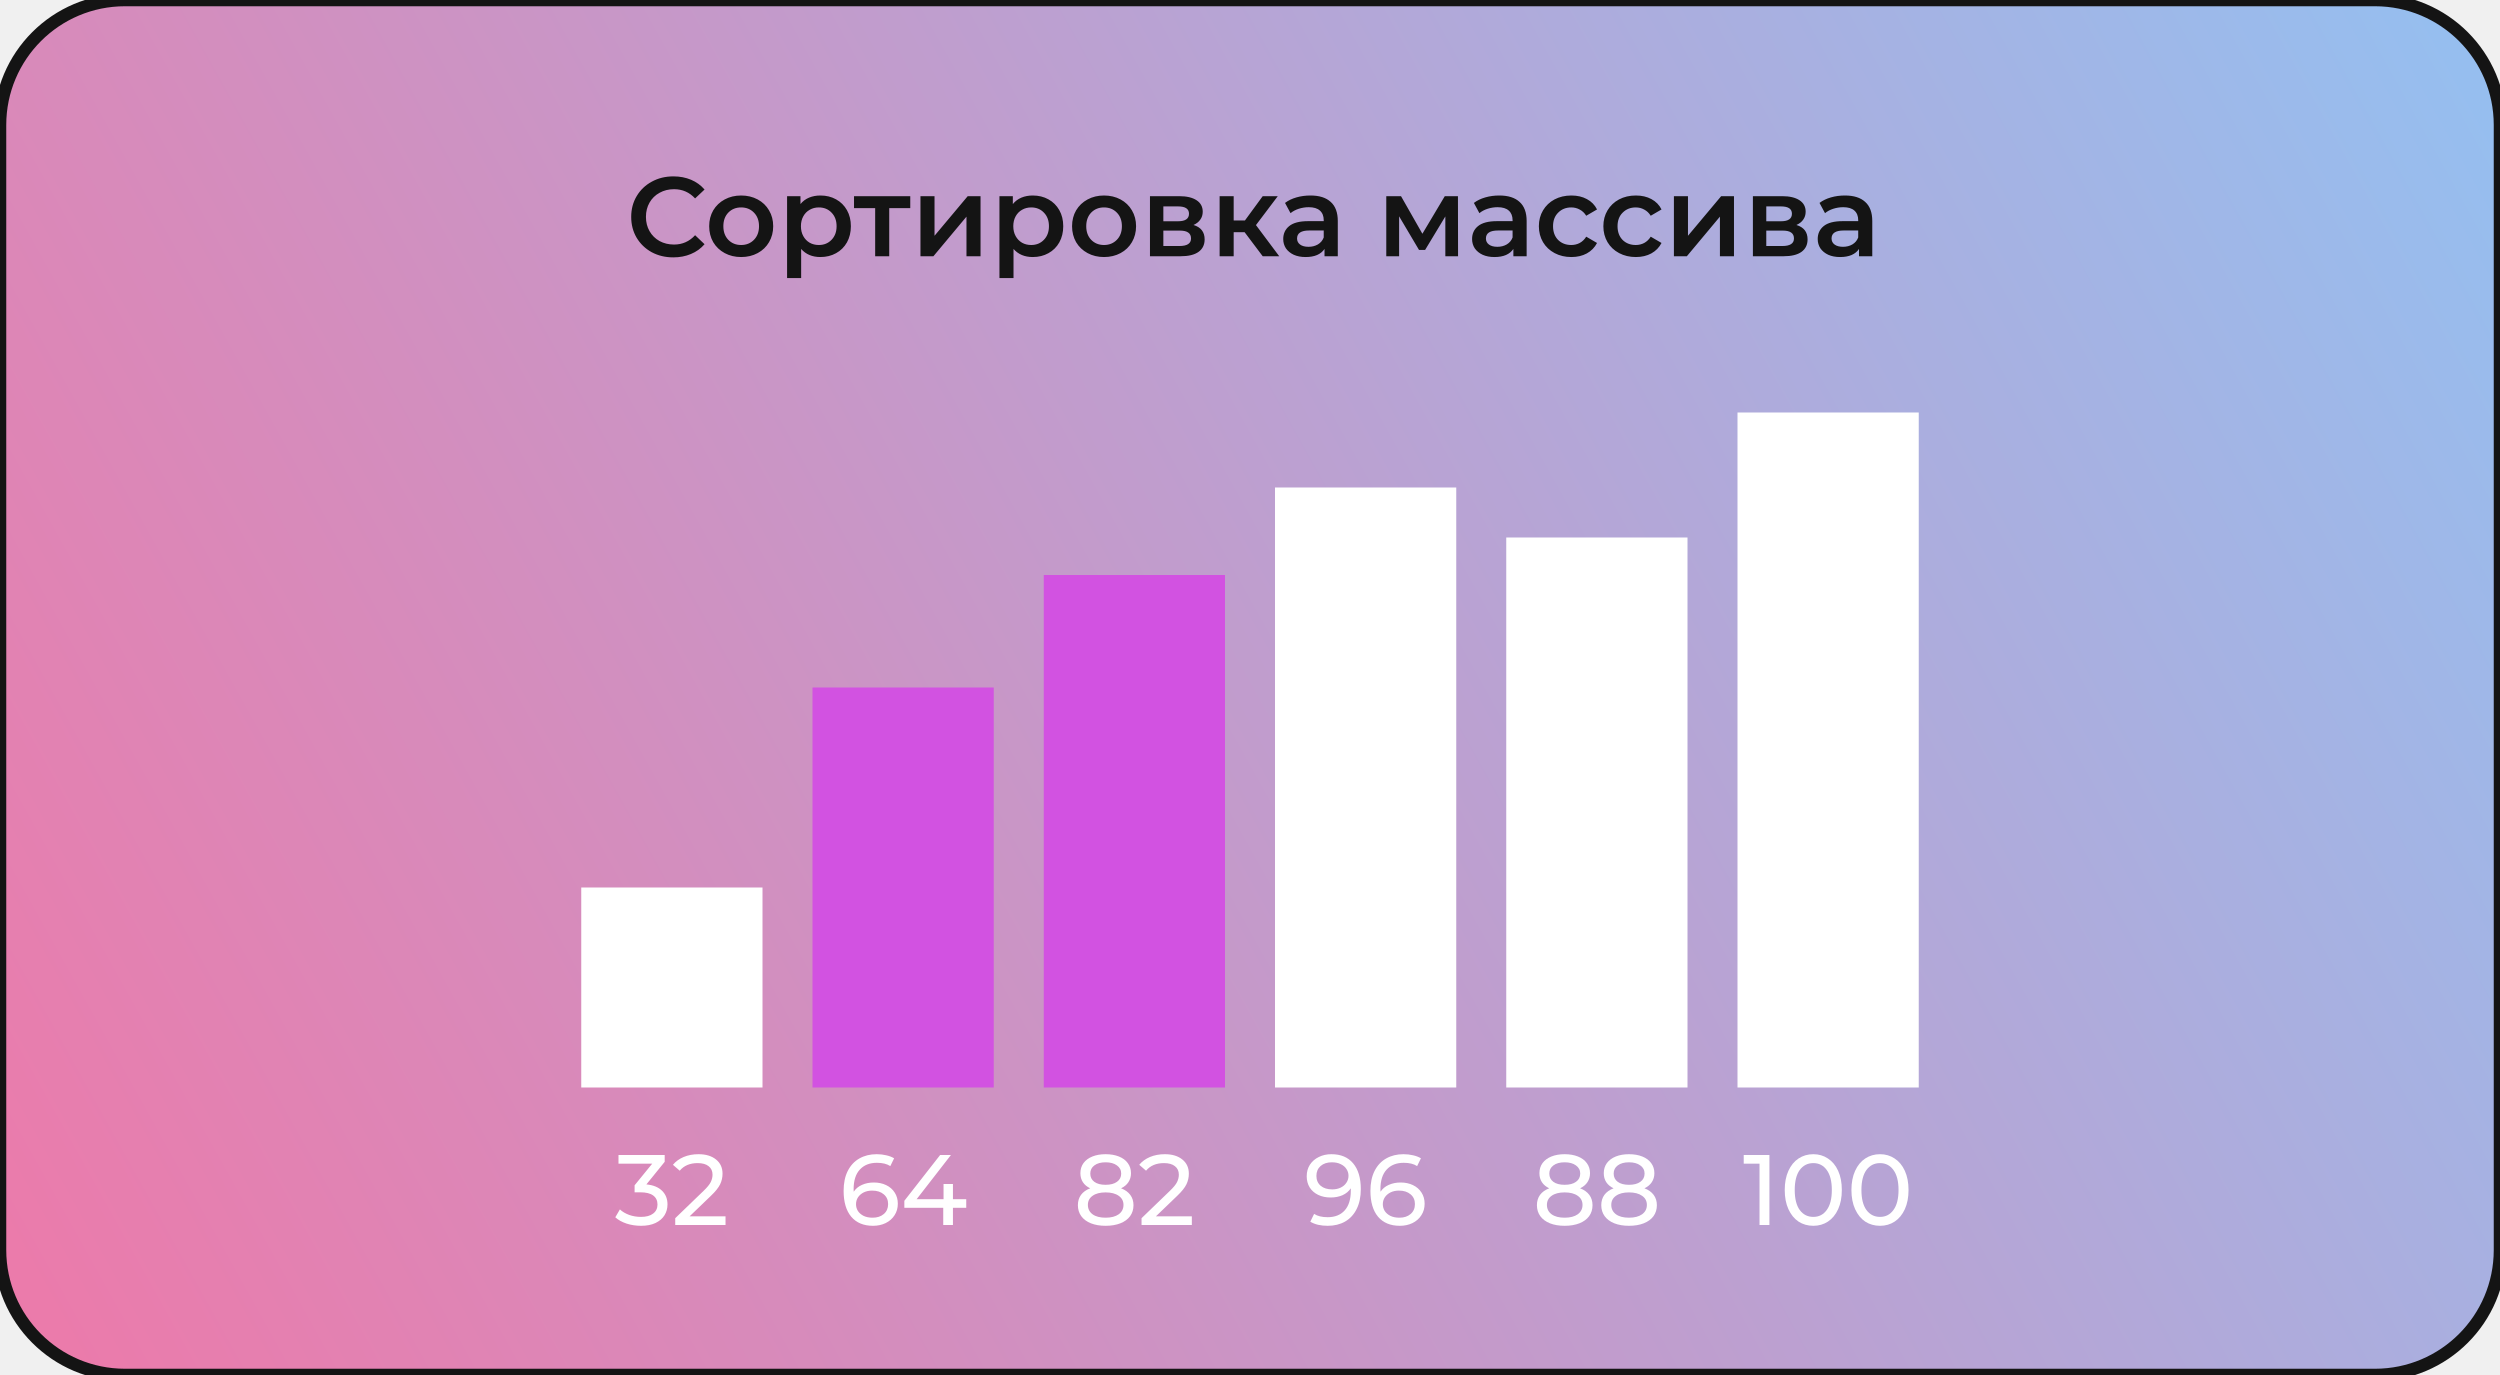
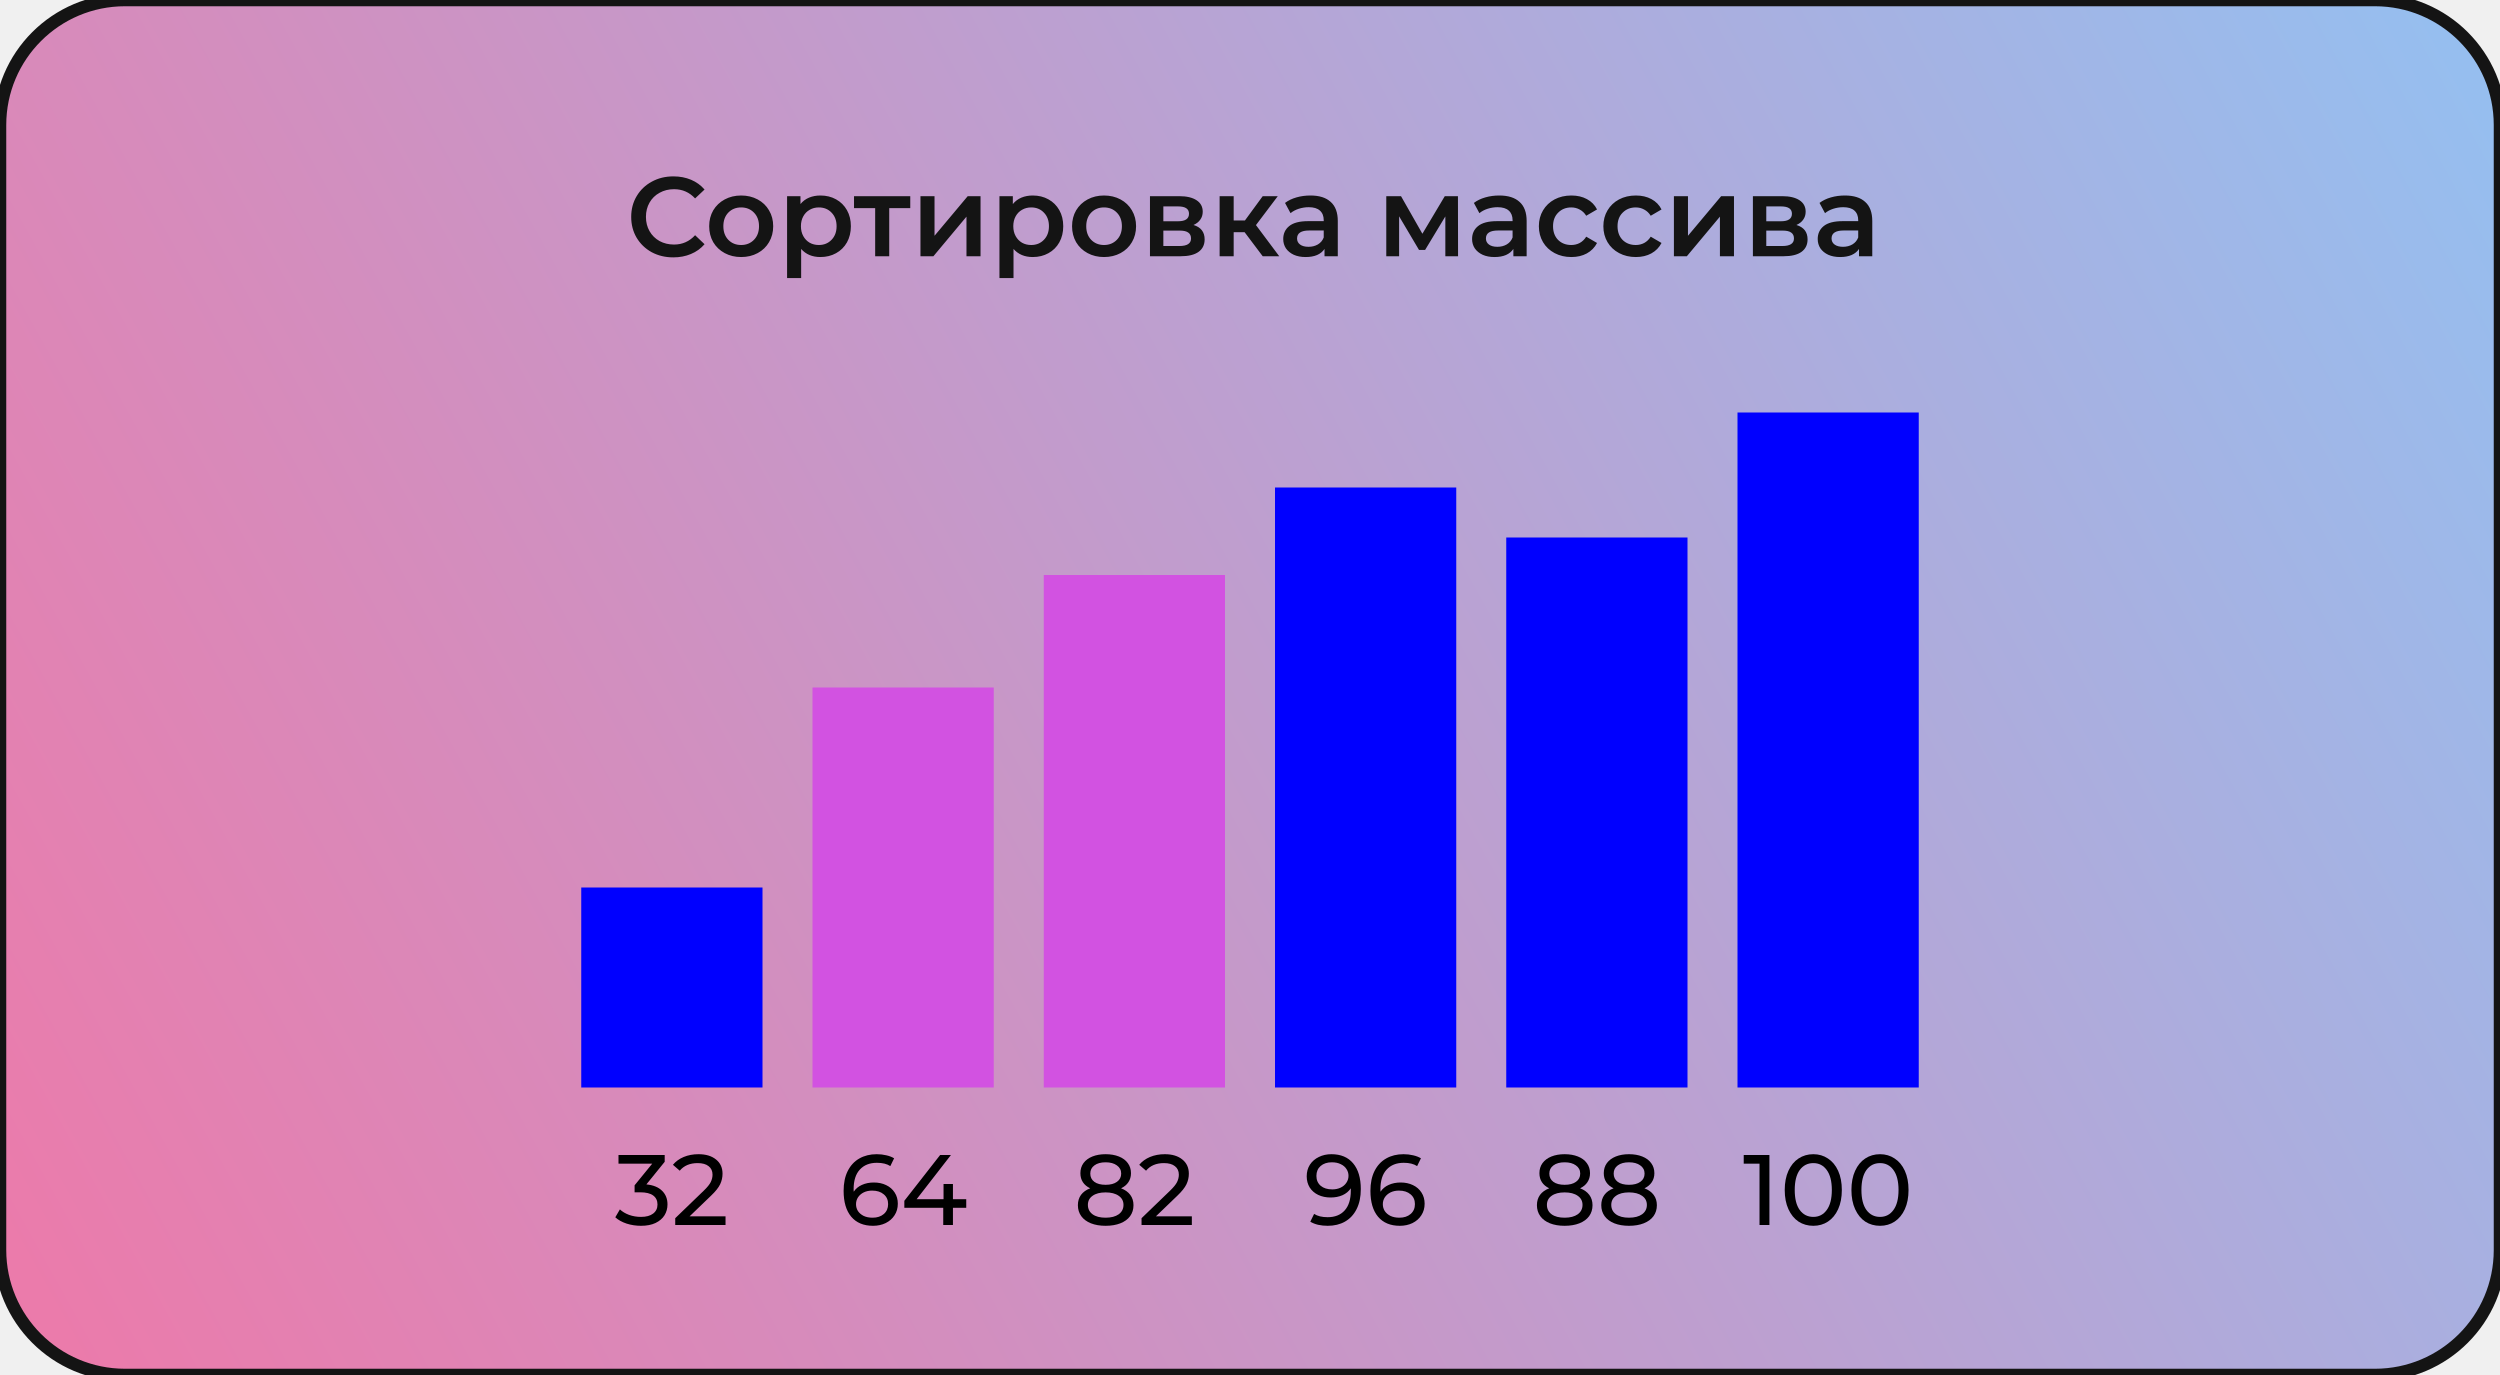
<svg xmlns="http://www.w3.org/2000/svg" width="400" height="220" viewBox="0 0 400 220" fill="none">
  <path d="M0 20C0 8.954 8.954 0 20 0H380C391.046 0 400 8.954 400 20V200C400 211.046 391.046 220 380 220H20C8.954 220 0 211.046 0 200V20Z" fill="url(#paint0_linear_527_6286)" />
-   <rect x="93" y="142" width="29" height="32" fill="white" />
-   <path d="M103.423 189.504C104.522 189.611 105.359 189.952 105.935 190.528C106.511 191.093 106.799 191.819 106.799 192.704C106.799 193.344 106.639 193.925 106.319 194.448C105.999 194.96 105.519 195.371 104.879 195.68C104.25 195.979 103.477 196.128 102.559 196.128C101.759 196.128 100.991 196.011 100.255 195.776C99.519 195.531 98.916 195.195 98.447 194.768L99.183 193.504C99.567 193.867 100.058 194.16 100.655 194.384C101.253 194.597 101.887 194.704 102.559 194.704C103.391 194.704 104.037 194.528 104.495 194.176C104.965 193.824 105.199 193.339 105.199 192.72C105.199 192.101 104.97 191.621 104.511 191.28C104.053 190.939 103.359 190.768 102.431 190.768H101.535V189.648L104.351 186.192H98.959V184.8H106.351V185.888L103.423 189.504ZM116.085 194.608V196H108.037V194.912L112.597 190.512C113.152 189.979 113.525 189.52 113.717 189.136C113.909 188.741 114.005 188.347 114.005 187.952C114.005 187.365 113.797 186.912 113.381 186.592C112.976 186.261 112.389 186.096 111.621 186.096C110.384 186.096 109.429 186.501 108.757 187.312L107.669 186.368C108.107 185.835 108.677 185.419 109.381 185.12C110.096 184.821 110.891 184.672 111.765 184.672C112.939 184.672 113.872 184.955 114.565 185.52C115.259 186.075 115.605 186.832 115.605 187.792C115.605 188.389 115.477 188.955 115.221 189.488C114.965 190.021 114.48 190.629 113.765 191.312L110.341 194.608H116.085Z" fill="white" />
+   <rect x="93" y="142" width="29" height="32" fill="blue" />
+   <path d="M103.423 189.504C104.522 189.611 105.359 189.952 105.935 190.528C106.511 191.093 106.799 191.819 106.799 192.704C106.799 193.344 106.639 193.925 106.319 194.448C105.999 194.96 105.519 195.371 104.879 195.68C104.25 195.979 103.477 196.128 102.559 196.128C101.759 196.128 100.991 196.011 100.255 195.776C99.519 195.531 98.916 195.195 98.447 194.768L99.183 193.504C99.567 193.867 100.058 194.16 100.655 194.384C101.253 194.597 101.887 194.704 102.559 194.704C103.391 194.704 104.037 194.528 104.495 194.176C104.965 193.824 105.199 193.339 105.199 192.72C105.199 192.101 104.97 191.621 104.511 191.28C104.053 190.939 103.359 190.768 102.431 190.768H101.535V189.648L104.351 186.192H98.959V184.8H106.351V185.888L103.423 189.504ZM116.085 194.608V196H108.037V194.912L112.597 190.512C113.152 189.979 113.525 189.52 113.717 189.136C113.909 188.741 114.005 188.347 114.005 187.952C114.005 187.365 113.797 186.912 113.381 186.592C112.976 186.261 112.389 186.096 111.621 186.096C110.384 186.096 109.429 186.501 108.757 187.312L107.669 186.368C108.107 185.835 108.677 185.419 109.381 185.12C110.096 184.821 110.891 184.672 111.765 184.672C112.939 184.672 113.872 184.955 114.565 185.52C115.259 186.075 115.605 186.832 115.605 187.792C115.605 188.389 115.477 188.955 115.221 189.488C114.965 190.021 114.48 190.629 113.765 191.312L110.341 194.608H116.085Z" fill="black" />
  <rect x="130" y="110" width="29" height="64" fill="#D252E1" />
-   <path d="M139.811 189.2C140.547 189.2 141.203 189.339 141.779 189.616C142.366 189.893 142.824 190.293 143.155 190.816C143.486 191.328 143.651 191.92 143.651 192.592C143.651 193.296 143.475 193.915 143.123 194.448C142.782 194.981 142.307 195.397 141.699 195.696C141.102 195.984 140.43 196.128 139.683 196.128C138.179 196.128 137.016 195.643 136.195 194.672C135.384 193.701 134.979 192.325 134.979 190.544C134.979 189.296 135.198 188.235 135.635 187.36C136.083 186.475 136.702 185.808 137.491 185.36C138.291 184.901 139.219 184.672 140.275 184.672C140.819 184.672 141.331 184.731 141.811 184.848C142.291 184.955 142.707 185.115 143.059 185.328L142.451 186.576C141.918 186.224 141.203 186.048 140.307 186.048C139.144 186.048 138.232 186.411 137.571 187.136C136.91 187.851 136.579 188.896 136.579 190.272C136.579 190.443 136.584 190.576 136.595 190.672C136.915 190.192 137.352 189.829 137.907 189.584C138.472 189.328 139.107 189.2 139.811 189.2ZM139.619 194.832C140.355 194.832 140.952 194.635 141.411 194.24C141.87 193.845 142.099 193.317 142.099 192.656C142.099 191.995 141.864 191.472 141.395 191.088C140.936 190.693 140.318 190.496 139.539 190.496C139.038 190.496 138.59 190.592 138.195 190.784C137.811 190.976 137.507 191.237 137.283 191.568C137.07 191.899 136.963 192.267 136.963 192.672C136.963 193.067 137.064 193.429 137.267 193.76C137.48 194.08 137.784 194.341 138.179 194.544C138.584 194.736 139.064 194.832 139.619 194.832ZM154.598 193.248H152.47V196H150.918V193.248H144.694V192.128L150.422 184.8H152.15L146.662 191.872H150.966V189.44H152.47V191.872H154.598V193.248Z" fill="white" />
+   <path d="M139.811 189.2C140.547 189.2 141.203 189.339 141.779 189.616C142.366 189.893 142.824 190.293 143.155 190.816C143.486 191.328 143.651 191.92 143.651 192.592C143.651 193.296 143.475 193.915 143.123 194.448C142.782 194.981 142.307 195.397 141.699 195.696C141.102 195.984 140.43 196.128 139.683 196.128C138.179 196.128 137.016 195.643 136.195 194.672C135.384 193.701 134.979 192.325 134.979 190.544C134.979 189.296 135.198 188.235 135.635 187.36C136.083 186.475 136.702 185.808 137.491 185.36C138.291 184.901 139.219 184.672 140.275 184.672C140.819 184.672 141.331 184.731 141.811 184.848C142.291 184.955 142.707 185.115 143.059 185.328L142.451 186.576C141.918 186.224 141.203 186.048 140.307 186.048C139.144 186.048 138.232 186.411 137.571 187.136C136.91 187.851 136.579 188.896 136.579 190.272C136.579 190.443 136.584 190.576 136.595 190.672C136.915 190.192 137.352 189.829 137.907 189.584C138.472 189.328 139.107 189.2 139.811 189.2ZM139.619 194.832C140.355 194.832 140.952 194.635 141.411 194.24C141.87 193.845 142.099 193.317 142.099 192.656C142.099 191.995 141.864 191.472 141.395 191.088C140.936 190.693 140.318 190.496 139.539 190.496C139.038 190.496 138.59 190.592 138.195 190.784C137.811 190.976 137.507 191.237 137.283 191.568C137.07 191.899 136.963 192.267 136.963 192.672C136.963 193.067 137.064 193.429 137.267 193.76C137.48 194.08 137.784 194.341 138.179 194.544C138.584 194.736 139.064 194.832 139.619 194.832ZM154.598 193.248H152.47V196H150.918V193.248H144.694V192.128L150.422 184.8H152.15L146.662 191.872H150.966V189.44H152.47V191.872H154.598V193.248Z" fill="black" />
  <rect x="167" y="92" width="29" height="82" fill="#D252E1" />
-   <path d="M179.374 190.128C180.014 190.373 180.504 190.725 180.846 191.184C181.187 191.643 181.358 192.192 181.358 192.832C181.358 193.504 181.176 194.091 180.814 194.592C180.451 195.083 179.934 195.461 179.262 195.728C178.59 195.995 177.8 196.128 176.894 196.128C175.998 196.128 175.214 195.995 174.542 195.728C173.88 195.461 173.368 195.083 173.006 194.592C172.643 194.091 172.462 193.504 172.462 192.832C172.462 192.192 172.627 191.643 172.958 191.184C173.299 190.725 173.79 190.373 174.43 190.128C173.918 189.883 173.528 189.557 173.262 189.152C172.995 188.747 172.862 188.267 172.862 187.712C172.862 187.093 173.027 186.555 173.358 186.096C173.699 185.637 174.174 185.285 174.782 185.04C175.39 184.795 176.094 184.672 176.894 184.672C177.704 184.672 178.414 184.795 179.022 185.04C179.64 185.285 180.115 185.637 180.446 186.096C180.787 186.555 180.958 187.093 180.958 187.712C180.958 188.256 180.819 188.736 180.542 189.152C180.275 189.557 179.886 189.883 179.374 190.128ZM176.894 185.968C176.136 185.968 175.539 186.133 175.102 186.464C174.664 186.784 174.446 187.221 174.446 187.776C174.446 188.331 174.659 188.768 175.086 189.088C175.523 189.408 176.126 189.568 176.894 189.568C177.672 189.568 178.28 189.408 178.718 189.088C179.166 188.768 179.39 188.331 179.39 187.776C179.39 187.221 179.16 186.784 178.702 186.464C178.254 186.133 177.651 185.968 176.894 185.968ZM176.894 194.832C177.779 194.832 178.478 194.651 178.99 194.288C179.502 193.915 179.758 193.413 179.758 192.784C179.758 192.165 179.502 191.68 178.99 191.328C178.478 190.965 177.779 190.784 176.894 190.784C176.008 190.784 175.315 190.965 174.814 191.328C174.312 191.68 174.062 192.165 174.062 192.784C174.062 193.413 174.312 193.915 174.814 194.288C175.315 194.651 176.008 194.832 176.894 194.832ZM190.695 194.608V196H182.647V194.912L187.207 190.512C187.761 189.979 188.135 189.52 188.327 189.136C188.519 188.741 188.615 188.347 188.615 187.952C188.615 187.365 188.407 186.912 187.991 186.592C187.585 186.261 186.999 186.096 186.231 186.096C184.993 186.096 184.039 186.501 183.367 187.312L182.279 186.368C182.716 185.835 183.287 185.419 183.991 185.12C184.705 184.821 185.5 184.672 186.375 184.672C187.548 184.672 188.481 184.955 189.175 185.52C189.868 186.075 190.215 186.832 190.215 187.792C190.215 188.389 190.087 188.955 189.831 189.488C189.575 190.021 189.089 190.629 188.375 191.312L184.951 194.608H190.695Z" fill="white" />
-   <rect x="204" y="78" width="29" height="96" fill="white" />
-   <path d="M213.025 184.672C214.529 184.672 215.686 185.157 216.497 186.128C217.318 187.099 217.729 188.475 217.729 190.256C217.729 191.504 217.505 192.571 217.057 193.456C216.62 194.331 216.001 194.997 215.201 195.456C214.412 195.904 213.489 196.128 212.433 196.128C211.889 196.128 211.377 196.075 210.897 195.968C210.417 195.851 210.001 195.685 209.649 195.472L210.257 194.224C210.801 194.576 211.521 194.752 212.417 194.752C213.58 194.752 214.486 194.395 215.137 193.68C215.798 192.955 216.129 191.904 216.129 190.528V190.128C215.809 190.608 215.366 190.976 214.801 191.232C214.236 191.477 213.601 191.6 212.897 191.6C212.161 191.6 211.5 191.461 210.913 191.184C210.337 190.907 209.884 190.512 209.553 190C209.233 189.477 209.073 188.88 209.073 188.208C209.073 187.504 209.244 186.885 209.585 186.352C209.937 185.819 210.412 185.408 211.009 185.12C211.606 184.821 212.278 184.672 213.025 184.672ZM213.169 190.304C213.67 190.304 214.118 190.208 214.513 190.016C214.908 189.824 215.212 189.563 215.425 189.232C215.649 188.901 215.761 188.533 215.761 188.128C215.761 187.733 215.654 187.376 215.441 187.056C215.238 186.725 214.934 186.464 214.529 186.272C214.134 186.069 213.654 185.968 213.089 185.968C212.353 185.968 211.756 186.165 211.297 186.56C210.849 186.955 210.625 187.483 210.625 188.144C210.625 188.805 210.854 189.333 211.313 189.728C211.772 190.112 212.39 190.304 213.169 190.304ZM224.1 189.2C224.836 189.2 225.492 189.339 226.068 189.616C226.655 189.893 227.113 190.293 227.444 190.816C227.775 191.328 227.94 191.92 227.94 192.592C227.94 193.296 227.764 193.915 227.412 194.448C227.071 194.981 226.596 195.397 225.988 195.696C225.391 195.984 224.719 196.128 223.972 196.128C222.468 196.128 221.305 195.643 220.484 194.672C219.673 193.701 219.268 192.325 219.268 190.544C219.268 189.296 219.487 188.235 219.924 187.36C220.372 186.475 220.991 185.808 221.78 185.36C222.58 184.901 223.508 184.672 224.564 184.672C225.108 184.672 225.62 184.731 226.1 184.848C226.58 184.955 226.996 185.115 227.348 185.328L226.74 186.576C226.207 186.224 225.492 186.048 224.596 186.048C223.433 186.048 222.521 186.411 221.86 187.136C221.199 187.851 220.868 188.896 220.868 190.272C220.868 190.443 220.873 190.576 220.884 190.672C221.204 190.192 221.641 189.829 222.196 189.584C222.761 189.328 223.396 189.2 224.1 189.2ZM223.908 194.832C224.644 194.832 225.241 194.635 225.7 194.24C226.159 193.845 226.388 193.317 226.388 192.656C226.388 191.995 226.153 191.472 225.684 191.088C225.225 190.693 224.607 190.496 223.828 190.496C223.327 190.496 222.879 190.592 222.484 190.784C222.1 190.976 221.796 191.237 221.572 191.568C221.359 191.899 221.252 192.267 221.252 192.672C221.252 193.067 221.353 193.429 221.556 193.76C221.769 194.08 222.073 194.341 222.468 194.544C222.873 194.736 223.353 194.832 223.908 194.832Z" fill="white" />
-   <rect x="241" y="86" width="29" height="88" fill="white" />
-   <path d="M252.819 190.128C253.459 190.373 253.95 190.725 254.291 191.184C254.632 191.643 254.803 192.192 254.803 192.832C254.803 193.504 254.622 194.091 254.259 194.592C253.896 195.083 253.379 195.461 252.707 195.728C252.035 195.995 251.246 196.128 250.339 196.128C249.443 196.128 248.659 195.995 247.987 195.728C247.326 195.461 246.814 195.083 246.451 194.592C246.088 194.091 245.907 193.504 245.907 192.832C245.907 192.192 246.072 191.643 246.403 191.184C246.744 190.725 247.235 190.373 247.875 190.128C247.363 189.883 246.974 189.557 246.707 189.152C246.44 188.747 246.307 188.267 246.307 187.712C246.307 187.093 246.472 186.555 246.803 186.096C247.144 185.637 247.619 185.285 248.227 185.04C248.835 184.795 249.539 184.672 250.339 184.672C251.15 184.672 251.859 184.795 252.467 185.04C253.086 185.285 253.56 185.637 253.891 186.096C254.232 186.555 254.403 187.093 254.403 187.712C254.403 188.256 254.264 188.736 253.987 189.152C253.72 189.557 253.331 189.883 252.819 190.128ZM250.339 185.968C249.582 185.968 248.984 186.133 248.547 186.464C248.11 186.784 247.891 187.221 247.891 187.776C247.891 188.331 248.104 188.768 248.531 189.088C248.968 189.408 249.571 189.568 250.339 189.568C251.118 189.568 251.726 189.408 252.163 189.088C252.611 188.768 252.835 188.331 252.835 187.776C252.835 187.221 252.606 186.784 252.147 186.464C251.699 186.133 251.096 185.968 250.339 185.968ZM250.339 194.832C251.224 194.832 251.923 194.651 252.435 194.288C252.947 193.915 253.203 193.413 253.203 192.784C253.203 192.165 252.947 191.68 252.435 191.328C251.923 190.965 251.224 190.784 250.339 190.784C249.454 190.784 248.76 190.965 248.259 191.328C247.758 191.68 247.507 192.165 247.507 192.784C247.507 193.413 247.758 193.915 248.259 194.288C248.76 194.651 249.454 194.832 250.339 194.832ZM263.116 190.128C263.756 190.373 264.247 190.725 264.588 191.184C264.929 191.643 265.1 192.192 265.1 192.832C265.1 193.504 264.919 194.091 264.556 194.592C264.193 195.083 263.676 195.461 263.004 195.728C262.332 195.995 261.543 196.128 260.636 196.128C259.74 196.128 258.956 195.995 258.284 195.728C257.623 195.461 257.111 195.083 256.748 194.592C256.385 194.091 256.204 193.504 256.204 192.832C256.204 192.192 256.369 191.643 256.7 191.184C257.041 190.725 257.532 190.373 258.172 190.128C257.66 189.883 257.271 189.557 257.004 189.152C256.737 188.747 256.604 188.267 256.604 187.712C256.604 187.093 256.769 186.555 257.1 186.096C257.441 185.637 257.916 185.285 258.524 185.04C259.132 184.795 259.836 184.672 260.636 184.672C261.447 184.672 262.156 184.795 262.764 185.04C263.383 185.285 263.857 185.637 264.188 186.096C264.529 186.555 264.7 187.093 264.7 187.712C264.7 188.256 264.561 188.736 264.284 189.152C264.017 189.557 263.628 189.883 263.116 190.128ZM260.636 185.968C259.879 185.968 259.281 186.133 258.844 186.464C258.407 186.784 258.188 187.221 258.188 187.776C258.188 188.331 258.401 188.768 258.828 189.088C259.265 189.408 259.868 189.568 260.636 189.568C261.415 189.568 262.023 189.408 262.46 189.088C262.908 188.768 263.132 188.331 263.132 187.776C263.132 187.221 262.903 186.784 262.444 186.464C261.996 186.133 261.393 185.968 260.636 185.968ZM260.636 194.832C261.521 194.832 262.22 194.651 262.732 194.288C263.244 193.915 263.5 193.413 263.5 192.784C263.5 192.165 263.244 191.68 262.732 191.328C262.22 190.965 261.521 190.784 260.636 190.784C259.751 190.784 259.057 190.965 258.556 191.328C258.055 191.68 257.804 192.165 257.804 192.784C257.804 193.413 258.055 193.915 258.556 194.288C259.057 194.651 259.751 194.832 260.636 194.832Z" fill="white" />
-   <rect x="278" y="66" width="29" height="108" fill="white" />
-   <path d="M283.107 184.8V196H281.523V186.192H278.995V184.8H283.107ZM290.133 196.128C289.248 196.128 288.458 195.904 287.765 195.456C287.082 194.997 286.544 194.336 286.149 193.472C285.754 192.608 285.557 191.584 285.557 190.4C285.557 189.216 285.754 188.192 286.149 187.328C286.544 186.464 287.082 185.808 287.765 185.36C288.458 184.901 289.248 184.672 290.133 184.672C291.008 184.672 291.786 184.901 292.469 185.36C293.162 185.808 293.706 186.464 294.101 187.328C294.496 188.192 294.693 189.216 294.693 190.4C294.693 191.584 294.496 192.608 294.101 193.472C293.706 194.336 293.162 194.997 292.469 195.456C291.786 195.904 291.008 196.128 290.133 196.128ZM290.133 194.704C291.029 194.704 291.744 194.336 292.277 193.6C292.821 192.864 293.093 191.797 293.093 190.4C293.093 189.003 292.821 187.936 292.277 187.2C291.744 186.464 291.029 186.096 290.133 186.096C289.226 186.096 288.501 186.464 287.957 187.2C287.424 187.936 287.157 189.003 287.157 190.4C287.157 191.797 287.424 192.864 287.957 193.6C288.501 194.336 289.226 194.704 290.133 194.704ZM300.805 196.128C299.92 196.128 299.13 195.904 298.437 195.456C297.754 194.997 297.216 194.336 296.821 193.472C296.426 192.608 296.229 191.584 296.229 190.4C296.229 189.216 296.426 188.192 296.821 187.328C297.216 186.464 297.754 185.808 298.437 185.36C299.13 184.901 299.92 184.672 300.805 184.672C301.68 184.672 302.458 184.901 303.141 185.36C303.834 185.808 304.378 186.464 304.773 187.328C305.168 188.192 305.365 189.216 305.365 190.4C305.365 191.584 305.168 192.608 304.773 193.472C304.378 194.336 303.834 194.997 303.141 195.456C302.458 195.904 301.68 196.128 300.805 196.128ZM300.805 194.704C301.701 194.704 302.416 194.336 302.949 193.6C303.493 192.864 303.765 191.797 303.765 190.4C303.765 189.003 303.493 187.936 302.949 187.2C302.416 186.464 301.701 186.096 300.805 186.096C299.898 186.096 299.173 186.464 298.629 187.2C298.096 187.936 297.829 189.003 297.829 190.4C297.829 191.797 298.096 192.864 298.629 193.6C299.173 194.336 299.898 194.704 300.805 194.704Z" fill="white" />
+   <path d="M179.374 190.128C180.014 190.373 180.504 190.725 180.846 191.184C181.187 191.643 181.358 192.192 181.358 192.832C181.358 193.504 181.176 194.091 180.814 194.592C180.451 195.083 179.934 195.461 179.262 195.728C178.59 195.995 177.8 196.128 176.894 196.128C175.998 196.128 175.214 195.995 174.542 195.728C173.88 195.461 173.368 195.083 173.006 194.592C172.643 194.091 172.462 193.504 172.462 192.832C172.462 192.192 172.627 191.643 172.958 191.184C173.299 190.725 173.79 190.373 174.43 190.128C173.918 189.883 173.528 189.557 173.262 189.152C172.995 188.747 172.862 188.267 172.862 187.712C172.862 187.093 173.027 186.555 173.358 186.096C173.699 185.637 174.174 185.285 174.782 185.04C175.39 184.795 176.094 184.672 176.894 184.672C177.704 184.672 178.414 184.795 179.022 185.04C179.64 185.285 180.115 185.637 180.446 186.096C180.787 186.555 180.958 187.093 180.958 187.712C180.958 188.256 180.819 188.736 180.542 189.152C180.275 189.557 179.886 189.883 179.374 190.128ZM176.894 185.968C176.136 185.968 175.539 186.133 175.102 186.464C174.664 186.784 174.446 187.221 174.446 187.776C174.446 188.331 174.659 188.768 175.086 189.088C175.523 189.408 176.126 189.568 176.894 189.568C177.672 189.568 178.28 189.408 178.718 189.088C179.166 188.768 179.39 188.331 179.39 187.776C179.39 187.221 179.16 186.784 178.702 186.464C178.254 186.133 177.651 185.968 176.894 185.968ZM176.894 194.832C177.779 194.832 178.478 194.651 178.99 194.288C179.502 193.915 179.758 193.413 179.758 192.784C179.758 192.165 179.502 191.68 178.99 191.328C178.478 190.965 177.779 190.784 176.894 190.784C176.008 190.784 175.315 190.965 174.814 191.328C174.312 191.68 174.062 192.165 174.062 192.784C174.062 193.413 174.312 193.915 174.814 194.288C175.315 194.651 176.008 194.832 176.894 194.832ZM190.695 194.608V196H182.647V194.912L187.207 190.512C187.761 189.979 188.135 189.52 188.327 189.136C188.519 188.741 188.615 188.347 188.615 187.952C188.615 187.365 188.407 186.912 187.991 186.592C187.585 186.261 186.999 186.096 186.231 186.096C184.993 186.096 184.039 186.501 183.367 187.312L182.279 186.368C182.716 185.835 183.287 185.419 183.991 185.12C184.705 184.821 185.5 184.672 186.375 184.672C187.548 184.672 188.481 184.955 189.175 185.52C189.868 186.075 190.215 186.832 190.215 187.792C190.215 188.389 190.087 188.955 189.831 189.488C189.575 190.021 189.089 190.629 188.375 191.312L184.951 194.608H190.695Z" fill="black" />
+   <rect x="204" y="78" width="29" height="96" fill="blue" />
+   <path d="M213.025 184.672C214.529 184.672 215.686 185.157 216.497 186.128C217.318 187.099 217.729 188.475 217.729 190.256C217.729 191.504 217.505 192.571 217.057 193.456C216.62 194.331 216.001 194.997 215.201 195.456C214.412 195.904 213.489 196.128 212.433 196.128C211.889 196.128 211.377 196.075 210.897 195.968C210.417 195.851 210.001 195.685 209.649 195.472L210.257 194.224C210.801 194.576 211.521 194.752 212.417 194.752C213.58 194.752 214.486 194.395 215.137 193.68C215.798 192.955 216.129 191.904 216.129 190.528V190.128C215.809 190.608 215.366 190.976 214.801 191.232C214.236 191.477 213.601 191.6 212.897 191.6C212.161 191.6 211.5 191.461 210.913 191.184C210.337 190.907 209.884 190.512 209.553 190C209.233 189.477 209.073 188.88 209.073 188.208C209.073 187.504 209.244 186.885 209.585 186.352C209.937 185.819 210.412 185.408 211.009 185.12C211.606 184.821 212.278 184.672 213.025 184.672ZM213.169 190.304C213.67 190.304 214.118 190.208 214.513 190.016C214.908 189.824 215.212 189.563 215.425 189.232C215.649 188.901 215.761 188.533 215.761 188.128C215.761 187.733 215.654 187.376 215.441 187.056C215.238 186.725 214.934 186.464 214.529 186.272C214.134 186.069 213.654 185.968 213.089 185.968C212.353 185.968 211.756 186.165 211.297 186.56C210.849 186.955 210.625 187.483 210.625 188.144C210.625 188.805 210.854 189.333 211.313 189.728C211.772 190.112 212.39 190.304 213.169 190.304ZM224.1 189.2C224.836 189.2 225.492 189.339 226.068 189.616C226.655 189.893 227.113 190.293 227.444 190.816C227.775 191.328 227.94 191.92 227.94 192.592C227.94 193.296 227.764 193.915 227.412 194.448C227.071 194.981 226.596 195.397 225.988 195.696C225.391 195.984 224.719 196.128 223.972 196.128C222.468 196.128 221.305 195.643 220.484 194.672C219.673 193.701 219.268 192.325 219.268 190.544C219.268 189.296 219.487 188.235 219.924 187.36C220.372 186.475 220.991 185.808 221.78 185.36C222.58 184.901 223.508 184.672 224.564 184.672C225.108 184.672 225.62 184.731 226.1 184.848C226.58 184.955 226.996 185.115 227.348 185.328L226.74 186.576C226.207 186.224 225.492 186.048 224.596 186.048C223.433 186.048 222.521 186.411 221.86 187.136C221.199 187.851 220.868 188.896 220.868 190.272C220.868 190.443 220.873 190.576 220.884 190.672C221.204 190.192 221.641 189.829 222.196 189.584C222.761 189.328 223.396 189.2 224.1 189.2ZM223.908 194.832C224.644 194.832 225.241 194.635 225.7 194.24C226.159 193.845 226.388 193.317 226.388 192.656C226.388 191.995 226.153 191.472 225.684 191.088C225.225 190.693 224.607 190.496 223.828 190.496C223.327 190.496 222.879 190.592 222.484 190.784C222.1 190.976 221.796 191.237 221.572 191.568C221.359 191.899 221.252 192.267 221.252 192.672C221.252 193.067 221.353 193.429 221.556 193.76C221.769 194.08 222.073 194.341 222.468 194.544C222.873 194.736 223.353 194.832 223.908 194.832Z" fill="black" />
+   <rect x="241" y="86" width="29" height="88" fill="blue" />
+   <path d="M252.819 190.128C253.459 190.373 253.95 190.725 254.291 191.184C254.632 191.643 254.803 192.192 254.803 192.832C254.803 193.504 254.622 194.091 254.259 194.592C253.896 195.083 253.379 195.461 252.707 195.728C252.035 195.995 251.246 196.128 250.339 196.128C249.443 196.128 248.659 195.995 247.987 195.728C247.326 195.461 246.814 195.083 246.451 194.592C246.088 194.091 245.907 193.504 245.907 192.832C245.907 192.192 246.072 191.643 246.403 191.184C246.744 190.725 247.235 190.373 247.875 190.128C247.363 189.883 246.974 189.557 246.707 189.152C246.44 188.747 246.307 188.267 246.307 187.712C246.307 187.093 246.472 186.555 246.803 186.096C247.144 185.637 247.619 185.285 248.227 185.04C248.835 184.795 249.539 184.672 250.339 184.672C251.15 184.672 251.859 184.795 252.467 185.04C253.086 185.285 253.56 185.637 253.891 186.096C254.232 186.555 254.403 187.093 254.403 187.712C254.403 188.256 254.264 188.736 253.987 189.152C253.72 189.557 253.331 189.883 252.819 190.128ZM250.339 185.968C249.582 185.968 248.984 186.133 248.547 186.464C248.11 186.784 247.891 187.221 247.891 187.776C247.891 188.331 248.104 188.768 248.531 189.088C248.968 189.408 249.571 189.568 250.339 189.568C251.118 189.568 251.726 189.408 252.163 189.088C252.611 188.768 252.835 188.331 252.835 187.776C252.835 187.221 252.606 186.784 252.147 186.464C251.699 186.133 251.096 185.968 250.339 185.968ZM250.339 194.832C251.224 194.832 251.923 194.651 252.435 194.288C252.947 193.915 253.203 193.413 253.203 192.784C253.203 192.165 252.947 191.68 252.435 191.328C251.923 190.965 251.224 190.784 250.339 190.784C249.454 190.784 248.76 190.965 248.259 191.328C247.758 191.68 247.507 192.165 247.507 192.784C247.507 193.413 247.758 193.915 248.259 194.288C248.76 194.651 249.454 194.832 250.339 194.832ZM263.116 190.128C263.756 190.373 264.247 190.725 264.588 191.184C264.929 191.643 265.1 192.192 265.1 192.832C265.1 193.504 264.919 194.091 264.556 194.592C264.193 195.083 263.676 195.461 263.004 195.728C262.332 195.995 261.543 196.128 260.636 196.128C259.74 196.128 258.956 195.995 258.284 195.728C257.623 195.461 257.111 195.083 256.748 194.592C256.385 194.091 256.204 193.504 256.204 192.832C256.204 192.192 256.369 191.643 256.7 191.184C257.041 190.725 257.532 190.373 258.172 190.128C257.66 189.883 257.271 189.557 257.004 189.152C256.737 188.747 256.604 188.267 256.604 187.712C256.604 187.093 256.769 186.555 257.1 186.096C257.441 185.637 257.916 185.285 258.524 185.04C259.132 184.795 259.836 184.672 260.636 184.672C261.447 184.672 262.156 184.795 262.764 185.04C263.383 185.285 263.857 185.637 264.188 186.096C264.529 186.555 264.7 187.093 264.7 187.712C264.7 188.256 264.561 188.736 264.284 189.152C264.017 189.557 263.628 189.883 263.116 190.128ZM260.636 185.968C259.879 185.968 259.281 186.133 258.844 186.464C258.407 186.784 258.188 187.221 258.188 187.776C258.188 188.331 258.401 188.768 258.828 189.088C259.265 189.408 259.868 189.568 260.636 189.568C261.415 189.568 262.023 189.408 262.46 189.088C262.908 188.768 263.132 188.331 263.132 187.776C263.132 187.221 262.903 186.784 262.444 186.464C261.996 186.133 261.393 185.968 260.636 185.968ZM260.636 194.832C261.521 194.832 262.22 194.651 262.732 194.288C263.244 193.915 263.5 193.413 263.5 192.784C263.5 192.165 263.244 191.68 262.732 191.328C262.22 190.965 261.521 190.784 260.636 190.784C259.751 190.784 259.057 190.965 258.556 191.328C258.055 191.68 257.804 192.165 257.804 192.784C257.804 193.413 258.055 193.915 258.556 194.288C259.057 194.651 259.751 194.832 260.636 194.832Z" fill="black" />
+   <rect x="278" y="66" width="29" height="108" fill="blue" />
+   <path d="M283.107 184.8V196H281.523V186.192H278.995V184.8H283.107ZM290.133 196.128C289.248 196.128 288.458 195.904 287.765 195.456C287.082 194.997 286.544 194.336 286.149 193.472C285.754 192.608 285.557 191.584 285.557 190.4C285.557 189.216 285.754 188.192 286.149 187.328C286.544 186.464 287.082 185.808 287.765 185.36C288.458 184.901 289.248 184.672 290.133 184.672C291.008 184.672 291.786 184.901 292.469 185.36C293.162 185.808 293.706 186.464 294.101 187.328C294.496 188.192 294.693 189.216 294.693 190.4C294.693 191.584 294.496 192.608 294.101 193.472C293.706 194.336 293.162 194.997 292.469 195.456C291.786 195.904 291.008 196.128 290.133 196.128ZM290.133 194.704C291.029 194.704 291.744 194.336 292.277 193.6C292.821 192.864 293.093 191.797 293.093 190.4C293.093 189.003 292.821 187.936 292.277 187.2C291.744 186.464 291.029 186.096 290.133 186.096C289.226 186.096 288.501 186.464 287.957 187.2C287.424 187.936 287.157 189.003 287.157 190.4C287.157 191.797 287.424 192.864 287.957 193.6C288.501 194.336 289.226 194.704 290.133 194.704ZM300.805 196.128C299.92 196.128 299.13 195.904 298.437 195.456C297.754 194.997 297.216 194.336 296.821 193.472C296.426 192.608 296.229 191.584 296.229 190.4C296.229 189.216 296.426 188.192 296.821 187.328C297.216 186.464 297.754 185.808 298.437 185.36C299.13 184.901 299.92 184.672 300.805 184.672C301.68 184.672 302.458 184.901 303.141 185.36C303.834 185.808 304.378 186.464 304.773 187.328C305.168 188.192 305.365 189.216 305.365 190.4C305.365 191.584 305.168 192.608 304.773 193.472C304.378 194.336 303.834 194.997 303.141 195.456C302.458 195.904 301.68 196.128 300.805 196.128ZM300.805 194.704C301.701 194.704 302.416 194.336 302.949 193.6C303.493 192.864 303.765 191.797 303.765 190.4C303.765 189.003 303.493 187.936 302.949 187.2C302.416 186.464 301.701 186.096 300.805 186.096C299.898 186.096 299.173 186.464 298.629 187.2C298.096 187.936 297.829 189.003 297.829 190.4C297.829 191.797 298.096 192.864 298.629 193.6C299.173 194.336 299.898 194.704 300.805 194.704Z" fill="black" />
  <path d="M107.724 41.18C106.452 41.18 105.3 40.904 104.268 40.352C103.248 39.788 102.444 39.014 101.856 38.03C101.28 37.046 100.992 35.936 100.992 34.7C100.992 33.464 101.286 32.354 101.874 31.37C102.462 30.386 103.266 29.618 104.286 29.066C105.318 28.502 106.47 28.22 107.742 28.22C108.774 28.22 109.716 28.4 110.568 28.76C111.42 29.12 112.14 29.642 112.728 30.326L111.216 31.748C110.304 30.764 109.182 30.272 107.85 30.272C106.986 30.272 106.212 30.464 105.528 30.848C104.844 31.22 104.31 31.742 103.926 32.414C103.542 33.086 103.35 33.848 103.35 34.7C103.35 35.552 103.542 36.314 103.926 36.986C104.31 37.658 104.844 38.186 105.528 38.57C106.212 38.942 106.986 39.128 107.85 39.128C109.182 39.128 110.304 38.63 111.216 37.634L112.728 39.074C112.14 39.758 111.414 40.28 110.55 40.64C109.698 41 108.756 41.18 107.724 41.18ZM118.581 41.126C117.609 41.126 116.733 40.916 115.953 40.496C115.173 40.076 114.561 39.494 114.117 38.75C113.685 37.994 113.469 37.142 113.469 36.194C113.469 35.246 113.685 34.4 114.117 33.656C114.561 32.912 115.173 32.33 115.953 31.91C116.733 31.49 117.609 31.28 118.581 31.28C119.565 31.28 120.447 31.49 121.227 31.91C122.007 32.33 122.613 32.912 123.045 33.656C123.489 34.4 123.711 35.246 123.711 36.194C123.711 37.142 123.489 37.994 123.045 38.75C122.613 39.494 122.007 40.076 121.227 40.496C120.447 40.916 119.565 41.126 118.581 41.126ZM118.581 39.2C119.409 39.2 120.093 38.924 120.633 38.372C121.173 37.82 121.443 37.094 121.443 36.194C121.443 35.294 121.173 34.568 120.633 34.016C120.093 33.464 119.409 33.188 118.581 33.188C117.753 33.188 117.069 33.464 116.529 34.016C116.001 34.568 115.737 35.294 115.737 36.194C115.737 37.094 116.001 37.82 116.529 38.372C117.069 38.924 117.753 39.2 118.581 39.2ZM131.262 31.28C132.198 31.28 133.032 31.484 133.764 31.892C134.508 32.3 135.09 32.876 135.51 33.62C135.93 34.364 136.14 35.222 136.14 36.194C136.14 37.166 135.93 38.03 135.51 38.786C135.09 39.53 134.508 40.106 133.764 40.514C133.032 40.922 132.198 41.126 131.262 41.126C129.966 41.126 128.94 40.694 128.184 39.83V44.492H125.934V31.388H128.076V32.648C128.448 32.192 128.904 31.85 129.444 31.622C129.996 31.394 130.602 31.28 131.262 31.28ZM131.01 39.2C131.838 39.2 132.516 38.924 133.044 38.372C133.584 37.82 133.854 37.094 133.854 36.194C133.854 35.294 133.584 34.568 133.044 34.016C132.516 33.464 131.838 33.188 131.01 33.188C130.47 33.188 129.984 33.314 129.552 33.566C129.12 33.806 128.778 34.154 128.526 34.61C128.274 35.066 128.148 35.594 128.148 36.194C128.148 36.794 128.274 37.322 128.526 37.778C128.778 38.234 129.12 38.588 129.552 38.84C129.984 39.08 130.47 39.2 131.01 39.2ZM145.642 33.296H142.276V41H140.026V33.296H136.642V31.388H145.642V33.296ZM147.274 31.388H149.524V37.724L154.834 31.388H156.886V41H154.636V34.664L149.344 41H147.274V31.388ZM165.24 31.28C166.176 31.28 167.01 31.484 167.742 31.892C168.486 32.3 169.068 32.876 169.488 33.62C169.908 34.364 170.118 35.222 170.118 36.194C170.118 37.166 169.908 38.03 169.488 38.786C169.068 39.53 168.486 40.106 167.742 40.514C167.01 40.922 166.176 41.126 165.24 41.126C163.944 41.126 162.918 40.694 162.162 39.83V44.492H159.912V31.388H162.054V32.648C162.426 32.192 162.882 31.85 163.422 31.622C163.974 31.394 164.58 31.28 165.24 31.28ZM164.988 39.2C165.816 39.2 166.494 38.924 167.022 38.372C167.562 37.82 167.832 37.094 167.832 36.194C167.832 35.294 167.562 34.568 167.022 34.016C166.494 33.464 165.816 33.188 164.988 33.188C164.448 33.188 163.962 33.314 163.53 33.566C163.098 33.806 162.756 34.154 162.504 34.61C162.252 35.066 162.126 35.594 162.126 36.194C162.126 36.794 162.252 37.322 162.504 37.778C162.756 38.234 163.098 38.588 163.53 38.84C163.962 39.08 164.448 39.2 164.988 39.2ZM176.642 41.126C175.67 41.126 174.794 40.916 174.014 40.496C173.234 40.076 172.622 39.494 172.178 38.75C171.746 37.994 171.53 37.142 171.53 36.194C171.53 35.246 171.746 34.4 172.178 33.656C172.622 32.912 173.234 32.33 174.014 31.91C174.794 31.49 175.67 31.28 176.642 31.28C177.626 31.28 178.508 31.49 179.288 31.91C180.068 32.33 180.674 32.912 181.106 33.656C181.55 34.4 181.772 35.246 181.772 36.194C181.772 37.142 181.55 37.994 181.106 38.75C180.674 39.494 180.068 40.076 179.288 40.496C178.508 40.916 177.626 41.126 176.642 41.126ZM176.642 39.2C177.47 39.2 178.154 38.924 178.694 38.372C179.234 37.82 179.504 37.094 179.504 36.194C179.504 35.294 179.234 34.568 178.694 34.016C178.154 33.464 177.47 33.188 176.642 33.188C175.814 33.188 175.13 33.464 174.59 34.016C174.062 34.568 173.798 35.294 173.798 36.194C173.798 37.094 174.062 37.82 174.59 38.372C175.13 38.924 175.814 39.2 176.642 39.2ZM190.96 35.996C192.148 36.356 192.742 37.124 192.742 38.3C192.742 39.164 192.418 39.83 191.77 40.298C191.122 40.766 190.162 41 188.89 41H183.994V31.388H188.692C189.868 31.388 190.786 31.604 191.446 32.036C192.106 32.468 192.436 33.08 192.436 33.872C192.436 34.364 192.304 34.79 192.04 35.15C191.788 35.51 191.428 35.792 190.96 35.996ZM186.136 35.402H188.494C189.658 35.402 190.24 35 190.24 34.196C190.24 33.416 189.658 33.026 188.494 33.026H186.136V35.402ZM188.71 39.362C189.946 39.362 190.564 38.96 190.564 38.156C190.564 37.736 190.42 37.424 190.132 37.22C189.844 37.004 189.394 36.896 188.782 36.896H186.136V39.362H188.71ZM199.135 37.148H197.389V41H195.139V31.388H197.389V35.276H199.189L202.033 31.388H204.445L200.953 36.014L204.679 41H202.033L199.135 37.148ZM209.672 31.28C211.088 31.28 212.168 31.622 212.912 32.306C213.668 32.978 214.046 33.998 214.046 35.366V41H211.922V39.83C211.646 40.25 211.25 40.574 210.734 40.802C210.23 41.018 209.618 41.126 208.898 41.126C208.178 41.126 207.548 41.006 207.008 40.766C206.468 40.514 206.048 40.172 205.748 39.74C205.46 39.296 205.316 38.798 205.316 38.246C205.316 37.382 205.634 36.692 206.27 36.176C206.918 35.648 207.932 35.384 209.312 35.384H211.796V35.24C211.796 34.568 211.592 34.052 211.184 33.692C210.788 33.332 210.194 33.152 209.402 33.152C208.862 33.152 208.328 33.236 207.8 33.404C207.284 33.572 206.846 33.806 206.486 34.106L205.604 32.468C206.108 32.084 206.714 31.79 207.422 31.586C208.13 31.382 208.88 31.28 209.672 31.28ZM209.366 39.488C209.93 39.488 210.428 39.362 210.86 39.11C211.304 38.846 211.616 38.474 211.796 37.994V36.878H209.474C208.178 36.878 207.53 37.304 207.53 38.156C207.53 38.564 207.692 38.888 208.016 39.128C208.34 39.368 208.79 39.488 209.366 39.488ZM231.255 41V34.628L228.015 39.992H227.043L223.857 34.61V41H221.805V31.388H224.163L227.583 37.4L231.165 31.388H233.271L233.289 41H231.255ZM239.889 31.28C241.305 31.28 242.385 31.622 243.129 32.306C243.885 32.978 244.263 33.998 244.263 35.366V41H242.139V39.83C241.863 40.25 241.467 40.574 240.951 40.802C240.447 41.018 239.835 41.126 239.115 41.126C238.395 41.126 237.765 41.006 237.225 40.766C236.685 40.514 236.265 40.172 235.965 39.74C235.677 39.296 235.533 38.798 235.533 38.246C235.533 37.382 235.851 36.692 236.487 36.176C237.135 35.648 238.149 35.384 239.529 35.384H242.013V35.24C242.013 34.568 241.809 34.052 241.401 33.692C241.005 33.332 240.411 33.152 239.619 33.152C239.079 33.152 238.545 33.236 238.017 33.404C237.501 33.572 237.063 33.806 236.703 34.106L235.821 32.468C236.325 32.084 236.931 31.79 237.639 31.586C238.347 31.382 239.097 31.28 239.889 31.28ZM239.583 39.488C240.147 39.488 240.645 39.362 241.077 39.11C241.521 38.846 241.833 38.474 242.013 37.994V36.878H239.691C238.395 36.878 237.747 37.304 237.747 38.156C237.747 38.564 237.909 38.888 238.233 39.128C238.557 39.368 239.007 39.488 239.583 39.488ZM251.421 41.126C250.425 41.126 249.531 40.916 248.739 40.496C247.947 40.076 247.329 39.494 246.885 38.75C246.441 37.994 246.219 37.142 246.219 36.194C246.219 35.246 246.441 34.4 246.885 33.656C247.329 32.912 247.941 32.33 248.721 31.91C249.513 31.49 250.413 31.28 251.421 31.28C252.369 31.28 253.197 31.472 253.905 31.856C254.625 32.24 255.165 32.792 255.525 33.512L253.797 34.52C253.521 34.076 253.173 33.746 252.753 33.53C252.345 33.302 251.895 33.188 251.403 33.188C250.563 33.188 249.867 33.464 249.315 34.016C248.763 34.556 248.487 35.282 248.487 36.194C248.487 37.106 248.757 37.838 249.297 38.39C249.849 38.93 250.551 39.2 251.403 39.2C251.895 39.2 252.345 39.092 252.753 38.876C253.173 38.648 253.521 38.312 253.797 37.868L255.525 38.876C255.153 39.596 254.607 40.154 253.887 40.55C253.179 40.934 252.357 41.126 251.421 41.126ZM261.74 41.126C260.744 41.126 259.85 40.916 259.058 40.496C258.266 40.076 257.648 39.494 257.204 38.75C256.76 37.994 256.538 37.142 256.538 36.194C256.538 35.246 256.76 34.4 257.204 33.656C257.648 32.912 258.26 32.33 259.04 31.91C259.832 31.49 260.732 31.28 261.74 31.28C262.688 31.28 263.516 31.472 264.224 31.856C264.944 32.24 265.484 32.792 265.844 33.512L264.116 34.52C263.84 34.076 263.492 33.746 263.072 33.53C262.664 33.302 262.214 33.188 261.722 33.188C260.882 33.188 260.186 33.464 259.634 34.016C259.082 34.556 258.806 35.282 258.806 36.194C258.806 37.106 259.076 37.838 259.616 38.39C260.168 38.93 260.87 39.2 261.722 39.2C262.214 39.2 262.664 39.092 263.072 38.876C263.492 38.648 263.84 38.312 264.116 37.868L265.844 38.876C265.472 39.596 264.926 40.154 264.206 40.55C263.498 40.934 262.676 41.126 261.74 41.126ZM267.825 31.388H270.075V37.724L275.385 31.388H277.437V41H275.187V34.664L269.895 41H267.825V31.388ZM287.429 35.996C288.617 36.356 289.211 37.124 289.211 38.3C289.211 39.164 288.887 39.83 288.239 40.298C287.591 40.766 286.631 41 285.359 41H280.463V31.388H285.161C286.337 31.388 287.255 31.604 287.915 32.036C288.575 32.468 288.905 33.08 288.905 33.872C288.905 34.364 288.773 34.79 288.509 35.15C288.257 35.51 287.897 35.792 287.429 35.996ZM282.605 35.402H284.963C286.127 35.402 286.709 35 286.709 34.196C286.709 33.416 286.127 33.026 284.963 33.026H282.605V35.402ZM285.179 39.362C286.415 39.362 287.033 38.96 287.033 38.156C287.033 37.736 286.889 37.424 286.601 37.22C286.313 37.004 285.863 36.896 285.251 36.896H282.605V39.362H285.179ZM295.19 31.28C296.606 31.28 297.686 31.622 298.43 32.306C299.186 32.978 299.564 33.998 299.564 35.366V41H297.44V39.83C297.164 40.25 296.768 40.574 296.252 40.802C295.748 41.018 295.136 41.126 294.416 41.126C293.696 41.126 293.066 41.006 292.526 40.766C291.986 40.514 291.566 40.172 291.266 39.74C290.978 39.296 290.834 38.798 290.834 38.246C290.834 37.382 291.152 36.692 291.788 36.176C292.436 35.648 293.45 35.384 294.83 35.384H297.314V35.24C297.314 34.568 297.11 34.052 296.702 33.692C296.306 33.332 295.712 33.152 294.92 33.152C294.38 33.152 293.846 33.236 293.318 33.404C292.802 33.572 292.364 33.806 292.004 34.106L291.122 32.468C291.626 32.084 292.232 31.79 292.94 31.586C293.648 31.382 294.398 31.28 295.19 31.28ZM294.884 39.488C295.448 39.488 295.946 39.362 296.378 39.11C296.822 38.846 297.134 38.474 297.314 37.994V36.878H294.992C293.696 36.878 293.048 37.304 293.048 38.156C293.048 38.564 293.21 38.888 293.534 39.128C293.858 39.368 294.308 39.488 294.884 39.488Z" fill="#141414" />
  <path d="M20 1H380V-1H20V1ZM399 20V200H401V20H399ZM380 219H20V221H380V219ZM1 200V20H-1V200H1ZM20 219C9.507 219 1 210.493 1 200H-1C-1 211.598 8.402 221 20 221V219ZM399 200C399 210.493 390.493 219 380 219V221C391.598 221 401 211.598 401 200H399ZM380 1C390.493 1 399 9.507 399 20H401C401 8.402 391.598 -1 380 -1V1ZM20 -1C8.402 -1 -1 8.402 -1 20H1C1 9.507 9.507 1 20 1V-1Z" fill="#141414" />
  <defs>
    <linearGradient id="paint0_linear_527_6286" x1="479" y1="-48" x2="-80.5" y2="263.5" gradientUnits="userSpaceOnUse">
      <stop stop-color="#82CEFF" />
      <stop offset="1" stop-color="#FF6B9B" />
    </linearGradient>
  </defs>
</svg>
